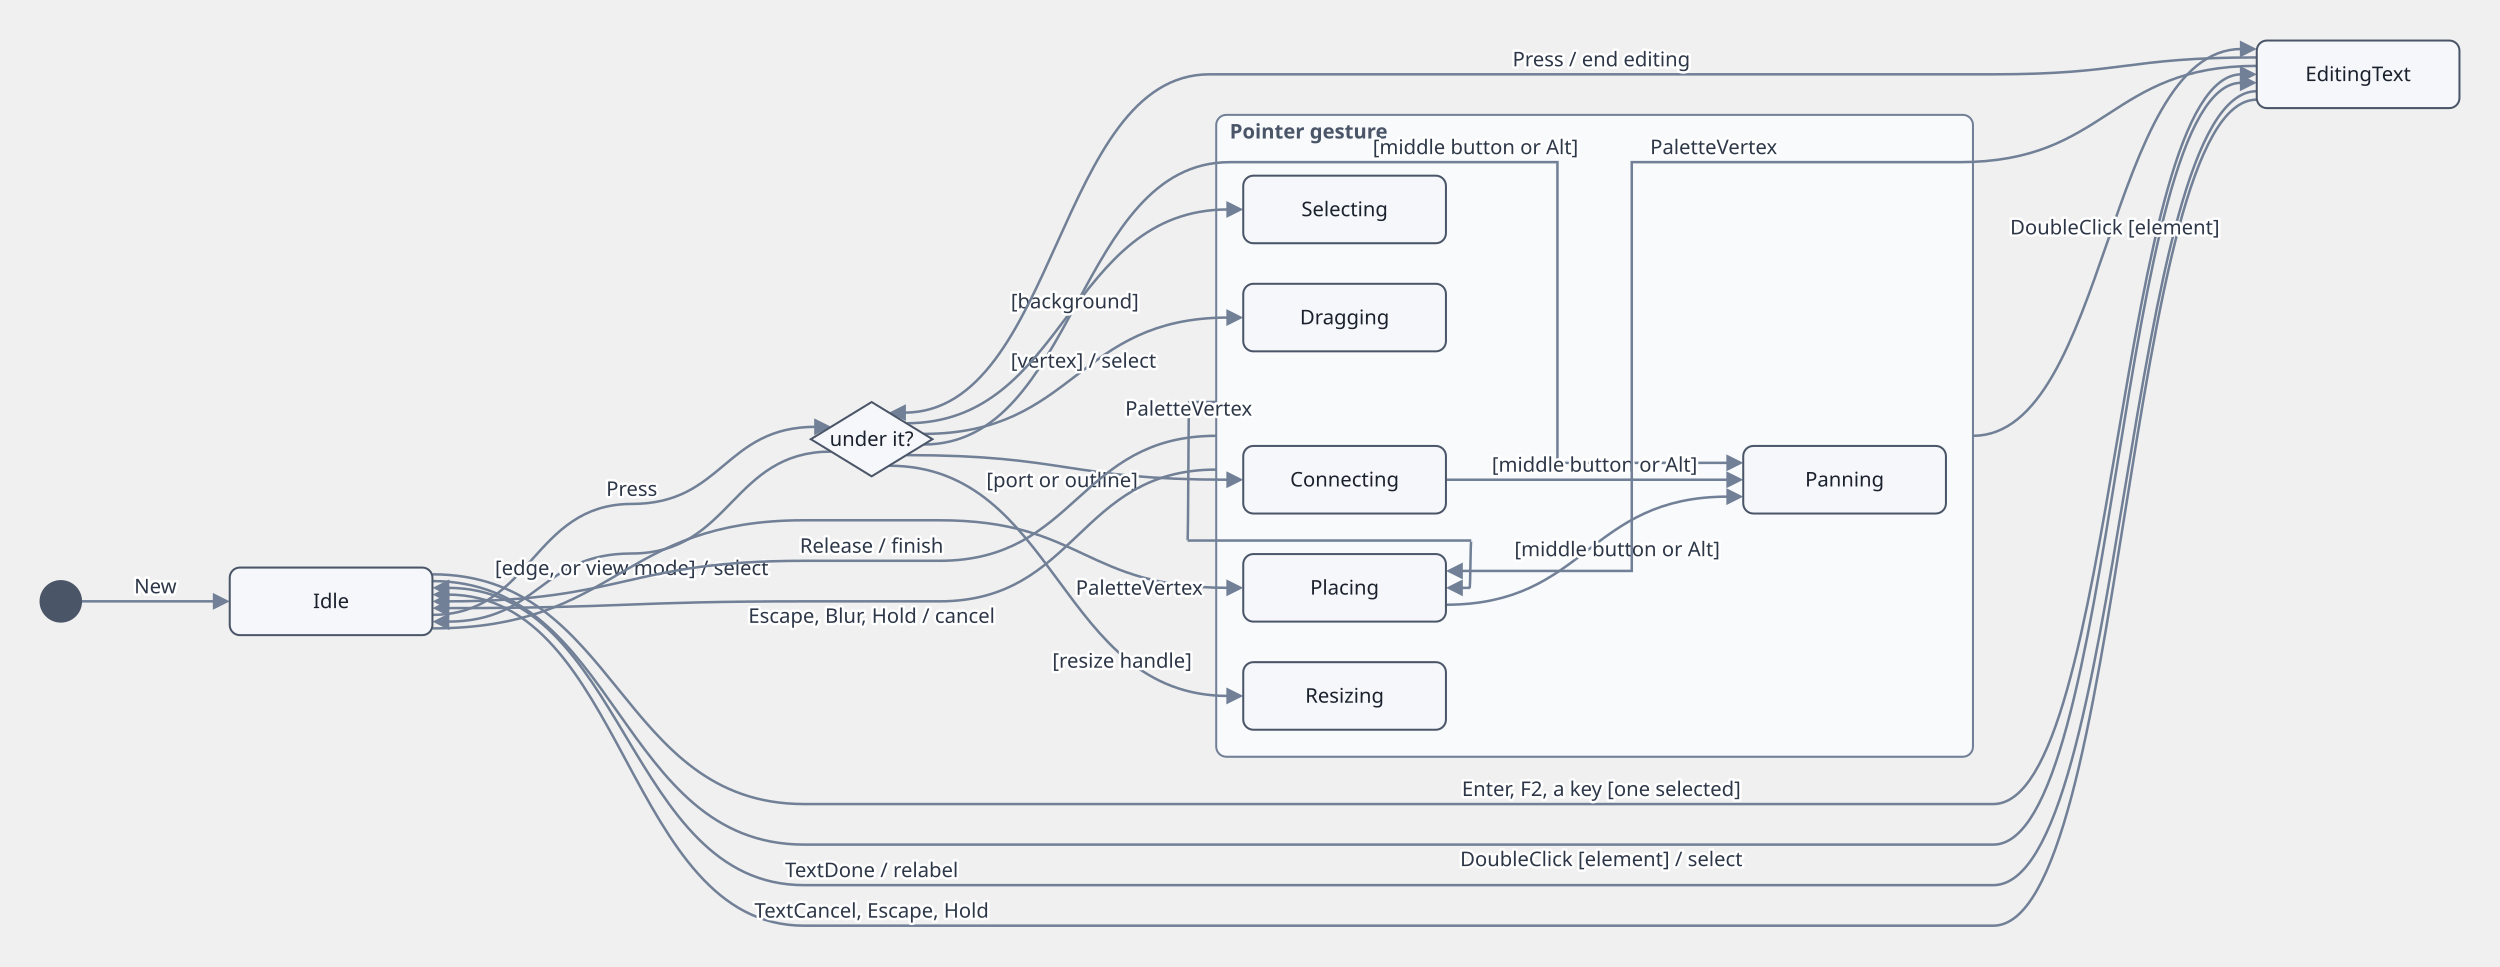
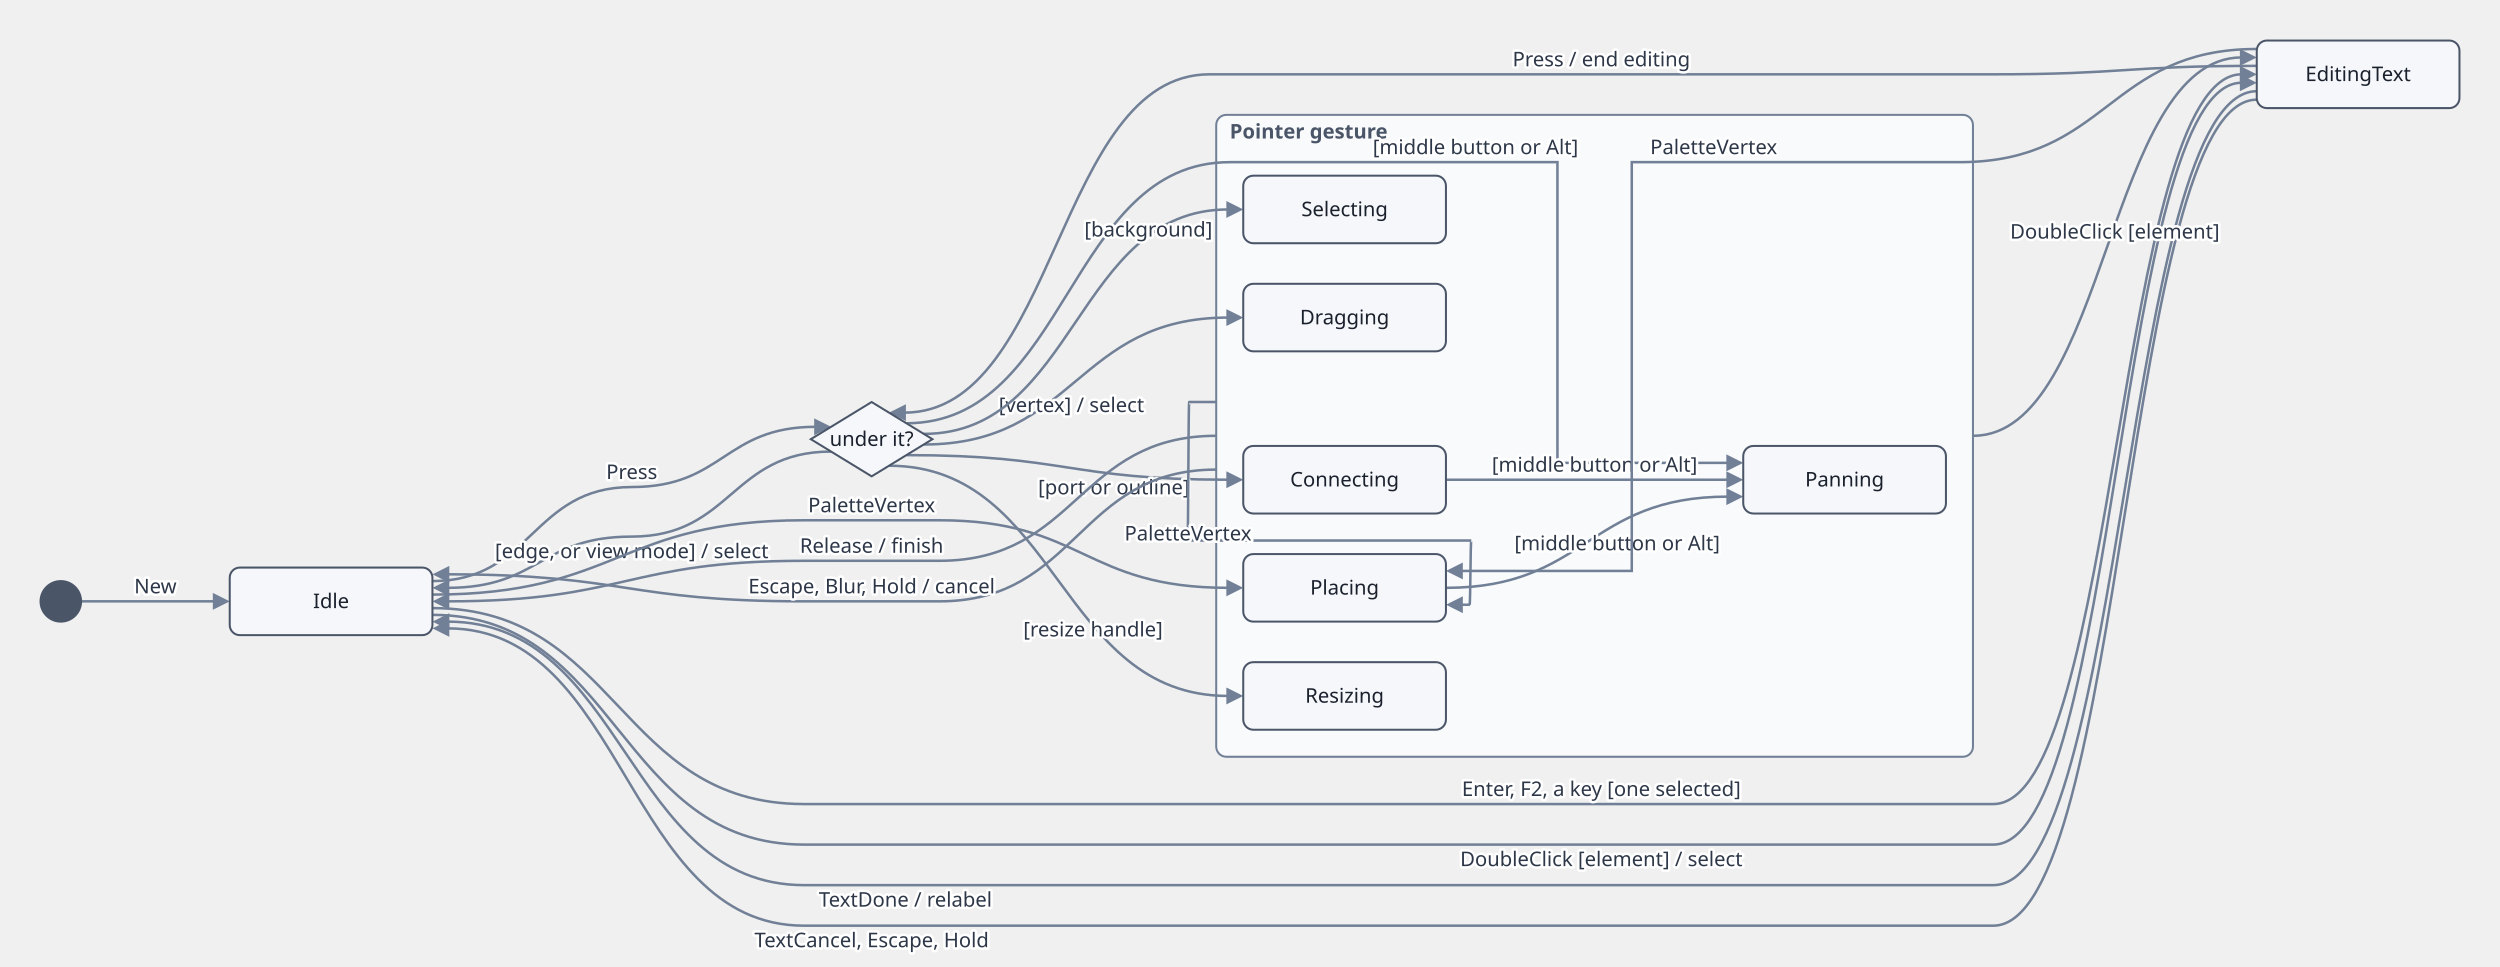
<svg xmlns="http://www.w3.org/2000/svg" viewBox="-36 396 1480 572" class="graphedwright" data-mode="view" role="img" aria-labelledby="graphedwright-title">
  <style>/* The default look of a graphedwright drawing. A host styles by class;
   nothing here is required. */

.graphedwright { font-family: system-ui, sans-serif; font-size: 12px; }

.graphedwright .vertex .shape { fill: #f5f7fa; stroke: #4a5568; stroke-width: 1.2; }
.graphedwright .vertex .label { fill: #1a202c; }
.graphedwright .vertex .annotation { fill: #4a5568; font-size: 10px; }
.graphedwright .vertex.container &gt; .shape { fill: #f8fafc; stroke: #718096; }
.graphedwright .vertex.container &gt; .label { fill: #4a5568; font-weight: 600; }
.graphedwright .vertex .box { fill: transparent; stroke: none; }
.graphedwright .vertex .store { stroke: none; }
.graphedwright .vertex .figure { fill: none; stroke: #4a5568; stroke-width: 1.2; }
.graphedwright .vertex .shape .mark { fill: #4a5568; }
.graphedwright .vertex.dashed .shape { stroke-dasharray: 6 4; }
.graphedwright .port { fill: #ffffff; stroke: #4a5568; stroke-width: 1; }
.graphedwright .port-label { fill: #4a5568; font-size: 10px; }

.graphedwright .edge path { fill: none; stroke: #718096; }
.graphedwright .edge .label { fill: #2d3748; }
.graphedwright .edge .annotation { fill: #718096; font-size: 10px; }
.graphedwright .arrowhead path { fill: #718096; stroke: none; }
.graphedwright .arrowhead.open path { fill: none; stroke: #718096; stroke-width: 1.5; }
.graphedwright .arrowhead.hollow path { fill: #ffffff; stroke: #718096; stroke-width: 1.2; }
.graphedwright .arrowhead circle { fill: #718096; stroke: none; }
.graphedwright .tail path { fill: #718096; stroke: #718096; stroke-width: 1.2; }
.graphedwright .tail.hollow path { fill: #ffffff; }
.graphedwright .tail.plus circle { fill: #ffffff; stroke: #718096; stroke-width: 1.2; }
.graphedwright .tail.plus path { fill: none; }
.graphedwright .edge.dashed path { stroke-dasharray: 6 4; }
.graphedwright .edge .stereotype { fill: #4a5568; font-size: 11px; }
.graphedwright .vertex .keyword { fill: #4a5568; font-size: 11px; }
.graphedwright .vertex .compartment line { stroke: #718096; stroke-width: 1; }
.graphedwright .vertex .compartment .entry { fill: #2d3748; font-size: 11px; }
.graphedwright .edge text { paint-order: stroke; stroke: #ffffff; stroke-width: 3px; stroke-linejoin: round; }

/* A text cut to fit is followed by itself in full, not displayed; on
   hover the full text takes the cut one's place, with a halo to read
   over what it overruns. A vertex drawn later can still cover it; the
   browser binding draws it in the overlay as well, over everything. */
.graphedwright .vertex:hover .cut { display: none; }
.graphedwright .vertex:hover .full { display: inline; }
.graphedwright .vertex .full { paint-order: stroke; stroke: #ffffff; stroke-width: 3px; stroke-linejoin: round; }

/* A selected vertex is outlined; a selected edge has a halo as wide as
   the stroke-width the renderer writes on it, which a width here would
   override. */
.graphedwright .overlay rect.selection { fill: none; stroke: #3182ce; stroke-width: 1.5; stroke-dasharray: 3 2; }
.graphedwright .overlay path.selection { fill: none; stroke: #3182ce; stroke-opacity: 0.4; stroke-linecap: round; stroke-linejoin: round; }
.graphedwright .overlay .ghost { fill: none; stroke: #3182ce; stroke-width: 1.5; stroke-dasharray: 4 3; }
.graphedwright .overlay .marquee { fill: rgba(49, 130, 206, 0.08); stroke: #3182ce; stroke-width: 1; }
.graphedwright .overlay .handle { fill: #ffffff; stroke: #3182ce; stroke-width: 1.5; cursor: nwse-resize; }
.graphedwright .overlay .expanded { pointer-events: none; }
.graphedwright .overlay .expanded .backing { fill: #ffffff; stroke: none; }
.graphedwright .overlay .expanded text { fill: #1a202c; }
.graphedwright .overlay .expanded .keyword, .graphedwright .overlay .expanded .entry { fill: #2d3748; font-size: 11px; }
.graphedwright .overlay .expanded .annotation { fill: #4a5568; font-size: 10px; }
.graphedwright .overlay .target .ring { fill: none; stroke: #3182ce; stroke-opacity: 0.35; cursor: crosshair; pointer-events: stroke; }

.graphedwright[data-mode="edit"] .vertex { cursor: move; }
.graphedwright[data-mode="edit"] .port { cursor: crosshair; }
.graphedwright[data-mode="edit"] .edge path { cursor: pointer; }

/* The elements the browser binding makes around the drawing: the host
   holds the palette, the drawing, which takes the room below it, the
   zoom buttons over the drawing's bottom right corner, and the input
   that edits a label, placed over the label. A page gives the host or
   the drawing a height. */
.graphedwright-host { position: relative; display: flex; flex-direction: column; }
.graphedwright-palette { display: flex; flex-wrap: wrap; gap: 6px; padding: 6px; border-bottom: 1px solid #e2e8f0; background: #f7fafc; }
.graphedwright-palette:empty { display: none; }
.graphedwright-item.graphedwright-edge { font-style: italic; }
.graphedwright-drawing { flex: 1 1 auto; min-height: 320px; touch-action: none; }
.graphedwright-drawing svg { width: 100%; height: 100%; display: block; }
.graphedwright-label { position: absolute; box-sizing: border-box; padding: 0 4px; font: inherit; text-align: center; border: 1px solid #3182ce; border-radius: 3px; background: #ffffff; }
.graphedwright-zoom { position: absolute; right: 8px; bottom: 8px; display: flex; gap: 4px; }
.graphedwright-zoom button { min-width: 28px; }
.graphedwright-chosen { background: #bee3f8; border-color: #3182ce; }
</style>
  <defs>
    <marker id="arrow-0" class="arrowhead kind-transition" viewBox="0 0 10 10" refX="1" refY="5" markerWidth="10" markerHeight="10" markerUnits="userSpaceOnUse" orient="auto-start-reverse">
      <path d="M 0 0 L 10 5 L 0 10 z" />
    </marker>
  </defs>
  <g class="containers">
    <g class="vertex kind-composite_state container unplaced" id="gesture" data-kind="composite state" transform="translate(908 654)" data-internal="a key other than Escape: ignored" data-exit="drop what the gesture held">
      <rect class="shape" x="-224" y="-190" width="448" height="380" rx="6" />
      <text class="label" x="-216" y="-176" text-anchor="start">Pointer gesture</text>
    </g>
  </g>
  <g class="edges">
    <g class="edge kind-transition" id="t1" data-kind="transition" data-from="start" data-to="idle">
      <path d="M 12 752 C 51.5 752, 51.5 752, 91 752" stroke-width="1.5" marker-end="url(#arrow-0)" />
      <text class="label" x="56" y="747.25" text-anchor="middle">New</text>
    </g>
    <g class="edge kind-transition" id="t2" data-kind="transition" data-from="idle" data-to="press" data-event="Press" data-guard="not held, unless with the middle button or Alt">
-       <path d="M 220 760 C 279 760, 279 694.33, 338 694.33 C 392.5 694.33, 392.5 648.67, 447 648.67" stroke-width="1.5" marker-end="url(#arrow-0)" />
-       <text class="label" x="338" y="689.58" text-anchor="middle">Press</text>
+       <path d="M 220 740 C 279 740, 279 684.33, 338 684.33 C 392.5 684.33, 392.5 648.67, 447 648.67" stroke-width="1.5" marker-end="url(#arrow-0)" />
+       <text class="label" x="338" y="679.58" text-anchor="middle">Press</text>
    </g>
    <g class="edge kind-transition" id="t3" data-kind="transition" data-from="press" data-to="panning" data-guard="middle button or Alt">
-       <path d="M 510.86 659.14 C 601.43 659.14, 601.43 492, 692 492 L 886 492 L 886 670 L 952 670 L 987 670" stroke-width="1.5" marker-end="url(#arrow-0)" />
+       <path d="M 500.57 646.57 C 596.29 646.57, 596.29 492, 692 492 L 886 492 L 886 670 L 952 670 L 987 670" stroke-width="1.5" marker-end="url(#arrow-0)" />
      <text class="label" x="837.5" y="487.25" text-anchor="middle">[middle button or Alt]</text>
    </g>
    <g class="edge kind-transition" id="t4" data-kind="transition" data-from="press" data-to="resizing" data-guard="on the resize handle of the one selected vertex, in edit mode">
      <path d="M 490.29 671.71 C 590.64 671.71, 590.64 808, 691 808" stroke-width="1.5" marker-end="url(#arrow-0)" />
-       <text class="label" x="628.28" y="791.31" text-anchor="middle">[resize handle]</text>
+       <text class="label" x="611.08" y="772.78" text-anchor="middle">[resize handle]</text>
    </g>
    <g class="edge kind-transition" id="t5" data-kind="transition" data-from="press" data-to="dragging" data-guard="on a vertex, in edit mode" data-actions="select it, adding to the selection with Shift; remember where the vertices to drag are">
-       <path d="M 510.86 652.86 C 600.93 652.86, 600.93 584, 691 584" stroke-width="1.5" marker-end="url(#arrow-0)" />
-       <text class="label" x="605.43" y="613.68" text-anchor="middle">[vertex] / select</text>
+       <path d="M 510.86 659.14 C 600.93 659.14, 600.93 584, 691 584" stroke-width="1.5" marker-end="url(#arrow-0)" />
+       <text class="label" x="598.31" y="639.94" text-anchor="middle">[vertex] / select</text>
    </g>
    <g class="edge kind-transition" id="t6" data-kind="transition" data-from="press" data-to="connecting" data-guard="on a port or an outline, in edit mode" data-actions="remember the port or outline the edge starts at">
      <path d="M 500.57 665.43 C 595.79 665.43, 595.79 680, 691 680" stroke-width="1.5" marker-end="url(#arrow-0)" />
-       <text class="label" x="592.78" y="684.38" text-anchor="middle">[port or outline]</text>
+       <text class="label" x="623.39" y="688.64" text-anchor="middle">[port or outline]</text>
    </g>
    <g class="edge kind-transition" id="t7" data-kind="transition" data-from="press" data-to="selecting" data-guard="on the background" data-actions="select nothing, unless Shift is held">
-       <path d="M 500.57 646.57 C 595.79 646.57, 595.79 520, 691 520" stroke-width="1.5" marker-end="url(#arrow-0)" />
-       <text class="label" x="600.29" y="578.54" text-anchor="middle">[background]</text>
+       <path d="M 510.86 652.86 C 600.93 652.86, 600.93 520, 691 520" stroke-width="1.5" marker-end="url(#arrow-0)" />
+       <text class="label" x="643.85" y="536.01" text-anchor="middle">[background]</text>
    </g>
    <g class="edge kind-transition" id="t8" data-kind="transition" data-from="press" data-to="idle" data-guard="on an edge, or on a vertex, a port or an outline in view mode" data-actions="select it, adding to the selection with Shift">
-       <path d="M 456 663.33 C 397 663.33, 397 723.67, 338 723.67 C 283.5 723.67, 283.5 764, 229 764" stroke-width="1.5" marker-end="url(#arrow-0)" />
-       <text class="label" x="338" y="736.42" text-anchor="middle">[edge, or view mode] / select</text>
+       <path d="M 456 663.33 C 397 663.33, 397 713.67, 338 713.67 C 283.5 713.67, 283.5 744, 229 744" stroke-width="1.5" marker-end="url(#arrow-0)" />
+       <text class="label" x="338" y="726.42" text-anchor="middle">[edge, or view mode] / select</text>
    </g>
    <g class="edge kind-transition" id="t9" data-kind="transition" data-from="idle" data-to="placing" data-event="PaletteVertex" data-guard="edit mode, not held" data-actions="remember the vertex kind">
-       <path d="M 220 768 C 330 768, 330 704, 440 704 L 520 704 C 605.5 704, 605.5 744, 691 744" stroke-width="1.5" marker-end="url(#arrow-0)" />
-       <text class="label" x="638.44" y="748.11" text-anchor="middle">PaletteVertex</text>
+       <path d="M 220 748 C 330 748, 330 704, 440 704 L 520 704 C 605.5 704, 605.5 744, 691 744" stroke-width="1.5" marker-end="url(#arrow-0)" />
+       <text class="label" x="480" y="699.25" text-anchor="middle">PaletteVertex</text>
    </g>
    <g class="edge kind-transition" id="t10" data-kind="transition" data-from="gesture" data-to="idle" data-event="Release" data-actions="move the selection, select in the marquee or resize, if the pointer moved; add the edge or the vertex; by command">
      <path d="M 684 654 C 602 654, 602 728, 520 728 L 440 728 C 334.5 728, 334.5 752, 229 752" stroke-width="1.5" marker-end="url(#arrow-0)" />
      <text class="label" x="480" y="723.25" text-anchor="middle">Release / finish</text>
    </g>
    <g class="edge kind-transition" id="t11" data-kind="transition" data-from="gesture" data-to="idle" data-event="Escape, Blur, TextCancel, PaletteEdge, View, Edit, Hold, Context, DoubleClick on the background" data-actions="put a drag back where it began; for PaletteEdge, choose the edge kind; for Context, select what is hit, unless it is selected">
-       <path d="M 684 674 C 602 674, 602 752, 520 752 L 440 752 C 334.5 752, 334.5 756, 229 756" stroke-width="1.5" marker-end="url(#arrow-0)" />
-       <text class="label" x="480" y="764.75" text-anchor="middle">Escape, Blur, Hold / cancel</text>
+       <path d="M 684 674 C 602 674, 602 752, 520 752 L 440 752 C 334.5 752, 334.5 736, 229 736" stroke-width="1.5" marker-end="url(#arrow-0)" />
+       <text class="label" x="480" y="747.25" text-anchor="middle">Escape, Blur, Hold / cancel</text>
    </g>
    <g class="edge kind-transition" id="t12" data-kind="transition" data-from="idle" data-to="editing" data-event="Enter, F2, a printable key" data-guard="one element selected, edit mode, not held">
-       <path d="M 220 736 C 330 736, 330 872, 440 872 L 520 872 L 680 872 L 1144 872 C 1217.5 872, 1217.5 440, 1291 440" stroke-width="1.5" marker-end="url(#arrow-0)" />
+       <path d="M 220 756 C 330 756, 330 872, 440 872 L 520 872 L 680 872 L 1144 872 C 1217.5 872, 1217.5 440, 1291 440" stroke-width="1.5" marker-end="url(#arrow-0)" />
      <text class="label" x="912" y="867.25" text-anchor="middle">Enter, F2, a key [one selected]</text>
    </g>
    <g class="edge kind-transition" id="t13" data-kind="transition" data-from="idle" data-to="editing" data-event="DoubleClick" data-guard="on a vertex, a port, an outline or an edge, edit mode, not held" data-actions="select it alone">
-       <path d="M 220 740 C 330 740, 330 896, 440 896 L 520 896 L 680 896 L 1144 896 C 1217.5 896, 1217.5 445, 1291 445" stroke-width="1.5" marker-end="url(#arrow-0)" />
+       <path d="M 220 760 C 330 760, 330 896, 440 896 L 520 896 L 680 896 L 1144 896 C 1217.5 896, 1217.5 445, 1291 445" stroke-width="1.5" marker-end="url(#arrow-0)" />
      <text class="label" x="912" y="908.75" text-anchor="middle">DoubleClick [element] / select</text>
    </g>
    <g class="edge kind-transition" id="t14" data-kind="transition" data-from="editing" data-to="idle" data-event="TextDone" data-actions="set the label, or the attribute its kind edits, by command">
-       <path d="M 1300 450 C 1222 450, 1222 920, 1144 920 L 680 920 L 520 920 L 440 920 C 334.5 920, 334.5 744, 229 744" stroke-width="1.5" marker-end="url(#arrow-0)" />
-       <text class="label" x="480" y="915.25" text-anchor="middle">TextDone / relabel</text>
+       <path d="M 1300 450 C 1222 450, 1222 920, 1144 920 L 680 920 L 520 920 L 440 920 C 334.5 920, 334.5 764, 229 764" stroke-width="1.5" marker-end="url(#arrow-0)" />
+       <text class="label" x="500" y="932.75" text-anchor="middle">TextDone / relabel</text>
    </g>
    <g class="edge kind-transition" id="t15" data-kind="transition" data-from="editing" data-to="idle" data-event="TextCancel, Escape, Blur, PaletteEdge, View, Edit, Hold, Context, DoubleClick on the background" data-actions="for PaletteEdge, choose the edge kind; for Context, select what is hit, unless it is selected">
-       <path d="M 1300 455 C 1222 455, 1222 944, 1144 944 L 680 944 L 520 944 L 440 944 C 334.5 944, 334.5 748, 229 748" stroke-width="1.5" marker-end="url(#arrow-0)" />
-       <text class="label" x="480" y="939.25" text-anchor="middle">TextCancel, Escape, Hold</text>
+       <path d="M 1300 455 C 1222 455, 1222 944, 1144 944 L 680 944 L 520 944 L 440 944 C 334.5 944, 334.5 768, 229 768" stroke-width="1.5" marker-end="url(#arrow-0)" />
+       <text class="label" x="480" y="956.75" text-anchor="middle">TextCancel, Escape, Hold</text>
    </g>
    <g class="edge kind-transition" id="t16" data-kind="transition" data-from="editing" data-to="press" data-event="Press" data-actions="end the editing; the host commits the text first">
-       <path d="M 1300 430 C 1222 430, 1222 440, 1144 440 L 680 440 C 589.64 440, 589.64 640.29, 499.29 640.29" stroke-width="1.5" marker-end="url(#arrow-0)" />
+       <path d="M 1300 435 C 1222 435, 1222 440, 1144 440 L 680 440 C 589.64 440, 589.64 640.29, 499.29 640.29" stroke-width="1.5" marker-end="url(#arrow-0)" />
      <text class="label" x="912" y="435.25" text-anchor="middle">Press / end editing</text>
    </g>
    <g class="edge kind-transition" id="t17" data-kind="transition" data-from="connecting" data-to="panning" data-event="Press" data-guard="middle button or Alt">
      <path d="M 820 680 C 903.5 680, 903.5 680, 987 680" stroke-width="1.5" marker-end="url(#arrow-0)" />
      <text class="label" x="908" y="675.25" text-anchor="middle">[middle button or Alt]</text>
    </g>
    <g class="edge kind-transition" id="t18" data-kind="transition" data-from="placing" data-to="panning" data-event="Press" data-guard="middle button or Alt">
-       <path d="M 820 754 C 903.5 754, 903.5 690, 987 690" stroke-width="1.5" marker-end="url(#arrow-0)" />
-       <text class="label" x="921.38" y="725.28" text-anchor="middle">[middle button or Alt]</text>
+       <path d="M 820 744 C 903.5 744, 903.5 690, 987 690" stroke-width="1.5" marker-end="url(#arrow-0)" />
+       <text class="label" x="921.38" y="721.76" text-anchor="middle">[middle button or Alt]</text>
    </g>
    <g class="edge kind-transition" id="t19" data-kind="transition" data-from="gesture" data-to="editing" data-event="DoubleClick" data-guard="on a vertex, a port, an outline or an edge, edit mode, not held" data-actions="put a drag back where it began; select it alone">
-       <path d="M 1132 654 C 1211.5 654, 1211.5 425, 1291 425" stroke-width="1.5" marker-end="url(#arrow-0)" />
-       <text class="label" x="1216" y="534.75" text-anchor="middle">DoubleClick [element]</text>
+       <path d="M 1132 654 C 1211.5 654, 1211.5 430, 1291 430" stroke-width="1.5" marker-end="url(#arrow-0)" />
+       <text class="label" x="1216" y="537.25" text-anchor="middle">DoubleClick [element]</text>
    </g>
    <g class="edge kind-transition" id="t20" data-kind="transition" data-from="editing" data-to="placing" data-event="PaletteVertex" data-guard="edit mode, not held" data-actions="remember the vertex kind">
-       <path d="M 1300 435 C 1212 435, 1212 492, 1124 492 L 930 492 L 930 734 L 864 734 L 829 734" stroke-width="1.5" marker-end="url(#arrow-0)" />
+       <path d="M 1300 425 C 1212 425, 1212 492, 1124 492 L 930 492 L 930 734 L 864 734 L 829 734" stroke-width="1.5" marker-end="url(#arrow-0)" />
      <text class="label" x="978.5" y="487.25" text-anchor="middle">PaletteVertex</text>
    </g>
    <g class="edge kind-transition" id="t21" data-kind="transition" data-from="gesture" data-to="placing" data-event="PaletteVertex" data-guard="edit mode, not held" data-actions="put a drag back where it began; remember the vertex kind">
-       <path d="M 684 634 L 668 634 C 667.5 634, 667.5 716, 667 716 L 835 716 C 834.5 716, 834.5 744, 834 744 L 829 744" stroke-width="1.5" marker-end="url(#arrow-0)" />
-       <text class="label" x="667.7" y="642.06" text-anchor="middle">PaletteVertex</text>
+       <path d="M 684 634 L 668 634 C 667.5 634, 667.5 716, 667 716 L 835 716 C 834.5 716, 834.5 754, 834 754 L 829 754" stroke-width="1.5" marker-end="url(#arrow-0)" />
+       <text class="label" x="667.3" y="715.94" text-anchor="middle">PaletteVertex</text>
    </g>
  </g>
  <g class="vertices">
    <g class="vertex kind-initial unplaced" id="start" data-kind="initial" transform="translate(0 752)">
      <g class="shape shape-filled-circle">
        <path class="mark" d="M -12 0 A 12 12 0 0 1 12 0 A 12 12 0 0 1 -12 0 Z" />
      </g>
      <text class="label" x="0" y="26" text-anchor="middle" />
    </g>
    <g class="vertex kind-state unplaced" id="idle" data-kind="state" transform="translate(160 752)" data-internal="Tab / select the next vertex; Delete, an arrow, Ctrl-Z, Ctrl-Y / a command, refused in view mode or held; Context / select what is hit for the host's actions; View, Edit / set the mode; Hold, Unhold / hold the editor while the host waits">
      <rect class="shape" x="-60" y="-20" width="120" height="40" rx="6" />
      <text class="label" x="0" y="4" text-anchor="middle">Idle</text>
    </g>
    <g class="vertex kind-choice unplaced" id="press" data-kind="choice" transform="translate(480 656)">
      <polygon class="shape" points="0 -22 36 0 0 22 -36 0" />
      <text class="label" x="0" y="4" text-anchor="middle">under it?</text>
    </g>
    <g class="vertex kind-state unplaced" id="selecting" data-kind="state" transform="translate(760 520)" data-internal="Move / draw the marquee; Press: ignored, a second pointer">
      <rect class="shape" x="-60" y="-20" width="120" height="40" rx="6" />
      <text class="label" x="0" y="4" text-anchor="middle">Selecting</text>
    </g>
    <g class="vertex kind-state unplaced" id="dragging" data-kind="state" transform="translate(760 584)" data-internal="Move / move the selection; Press: ignored, a second pointer">
      <rect class="shape" x="-60" y="-20" width="120" height="40" rx="6" />
      <text class="label" x="0" y="4" text-anchor="middle">Dragging</text>
    </g>
    <g class="vertex kind-state unplaced" id="connecting" data-kind="state" transform="translate(760 680)" data-internal="Move / draw the edge to the pointer; Press / only the pointer moves">
      <rect class="shape" x="-60" y="-20" width="120" height="40" rx="6" />
      <text class="label" x="0" y="4" text-anchor="middle">Connecting</text>
    </g>
    <g class="vertex kind-state unplaced" id="placing" data-kind="state" transform="translate(760 744)" data-internal="Move / the new vertex follows the pointer; Press / only the pointer moves">
      <rect class="shape" x="-60" y="-20" width="120" height="40" rx="6" />
      <text class="label" x="0" y="4" text-anchor="middle">Placing</text>
    </g>
    <g class="vertex kind-state unplaced" id="panning" data-kind="state" transform="translate(1056 680)" data-internal="Move / pan the view; Press: ignored, a second pointer">
      <rect class="shape" x="-60" y="-20" width="120" height="40" rx="6" />
      <text class="label" x="0" y="4" text-anchor="middle">Panning</text>
    </g>
    <g class="vertex kind-state unplaced" id="resizing" data-kind="state" transform="translate(760 808)" data-internal="Move / draw the new size; Press: ignored, a second pointer">
      <rect class="shape" x="-60" y="-20" width="120" height="40" rx="6" />
      <text class="label" x="0" y="4" text-anchor="middle">Resizing</text>
    </g>
    <g class="vertex kind-state unplaced" id="editing" data-kind="state" transform="translate(1360 440)" data-entry="the host shows an input for the label, or the attribute its kind edits" data-exit="the host hides it" data-internal="Move, Release, a key: ignored; the input has the keyboard">
      <rect class="shape" x="-60" y="-20" width="120" height="40" rx="6" />
      <text class="label" x="0" y="4" text-anchor="middle">EditingText</text>
    </g>
  </g>
  <g class="overlay" />
</svg>
